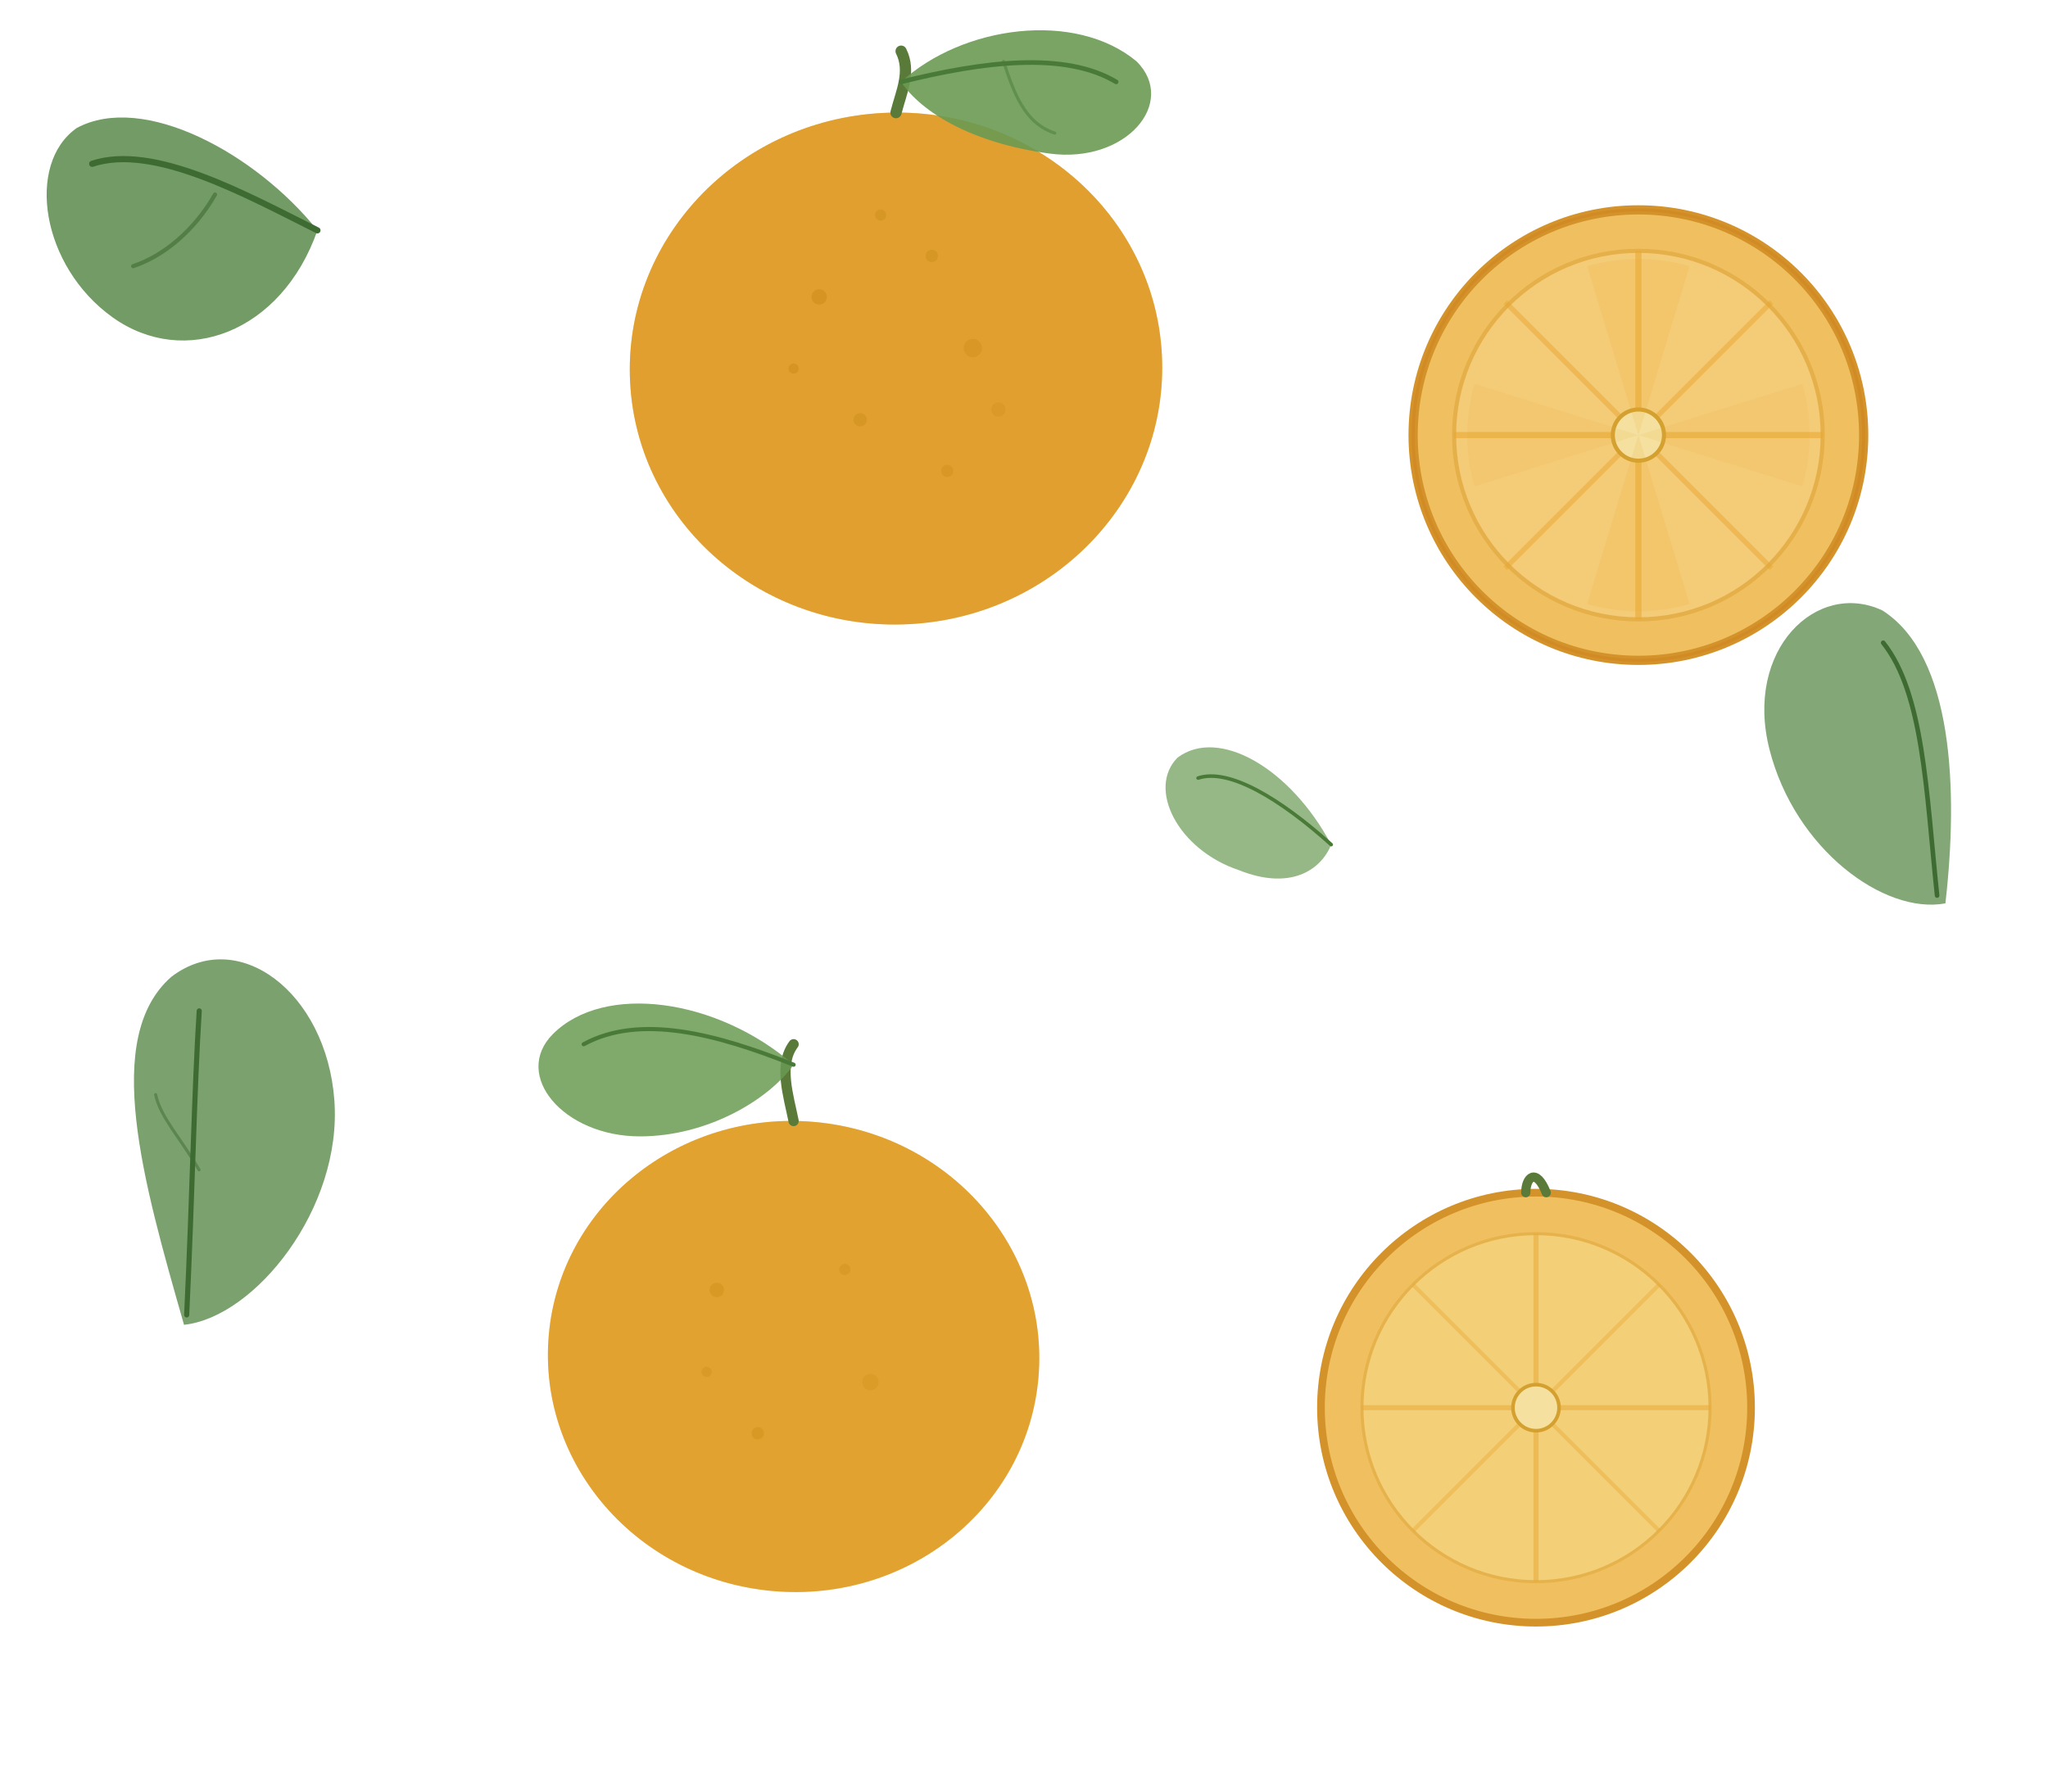
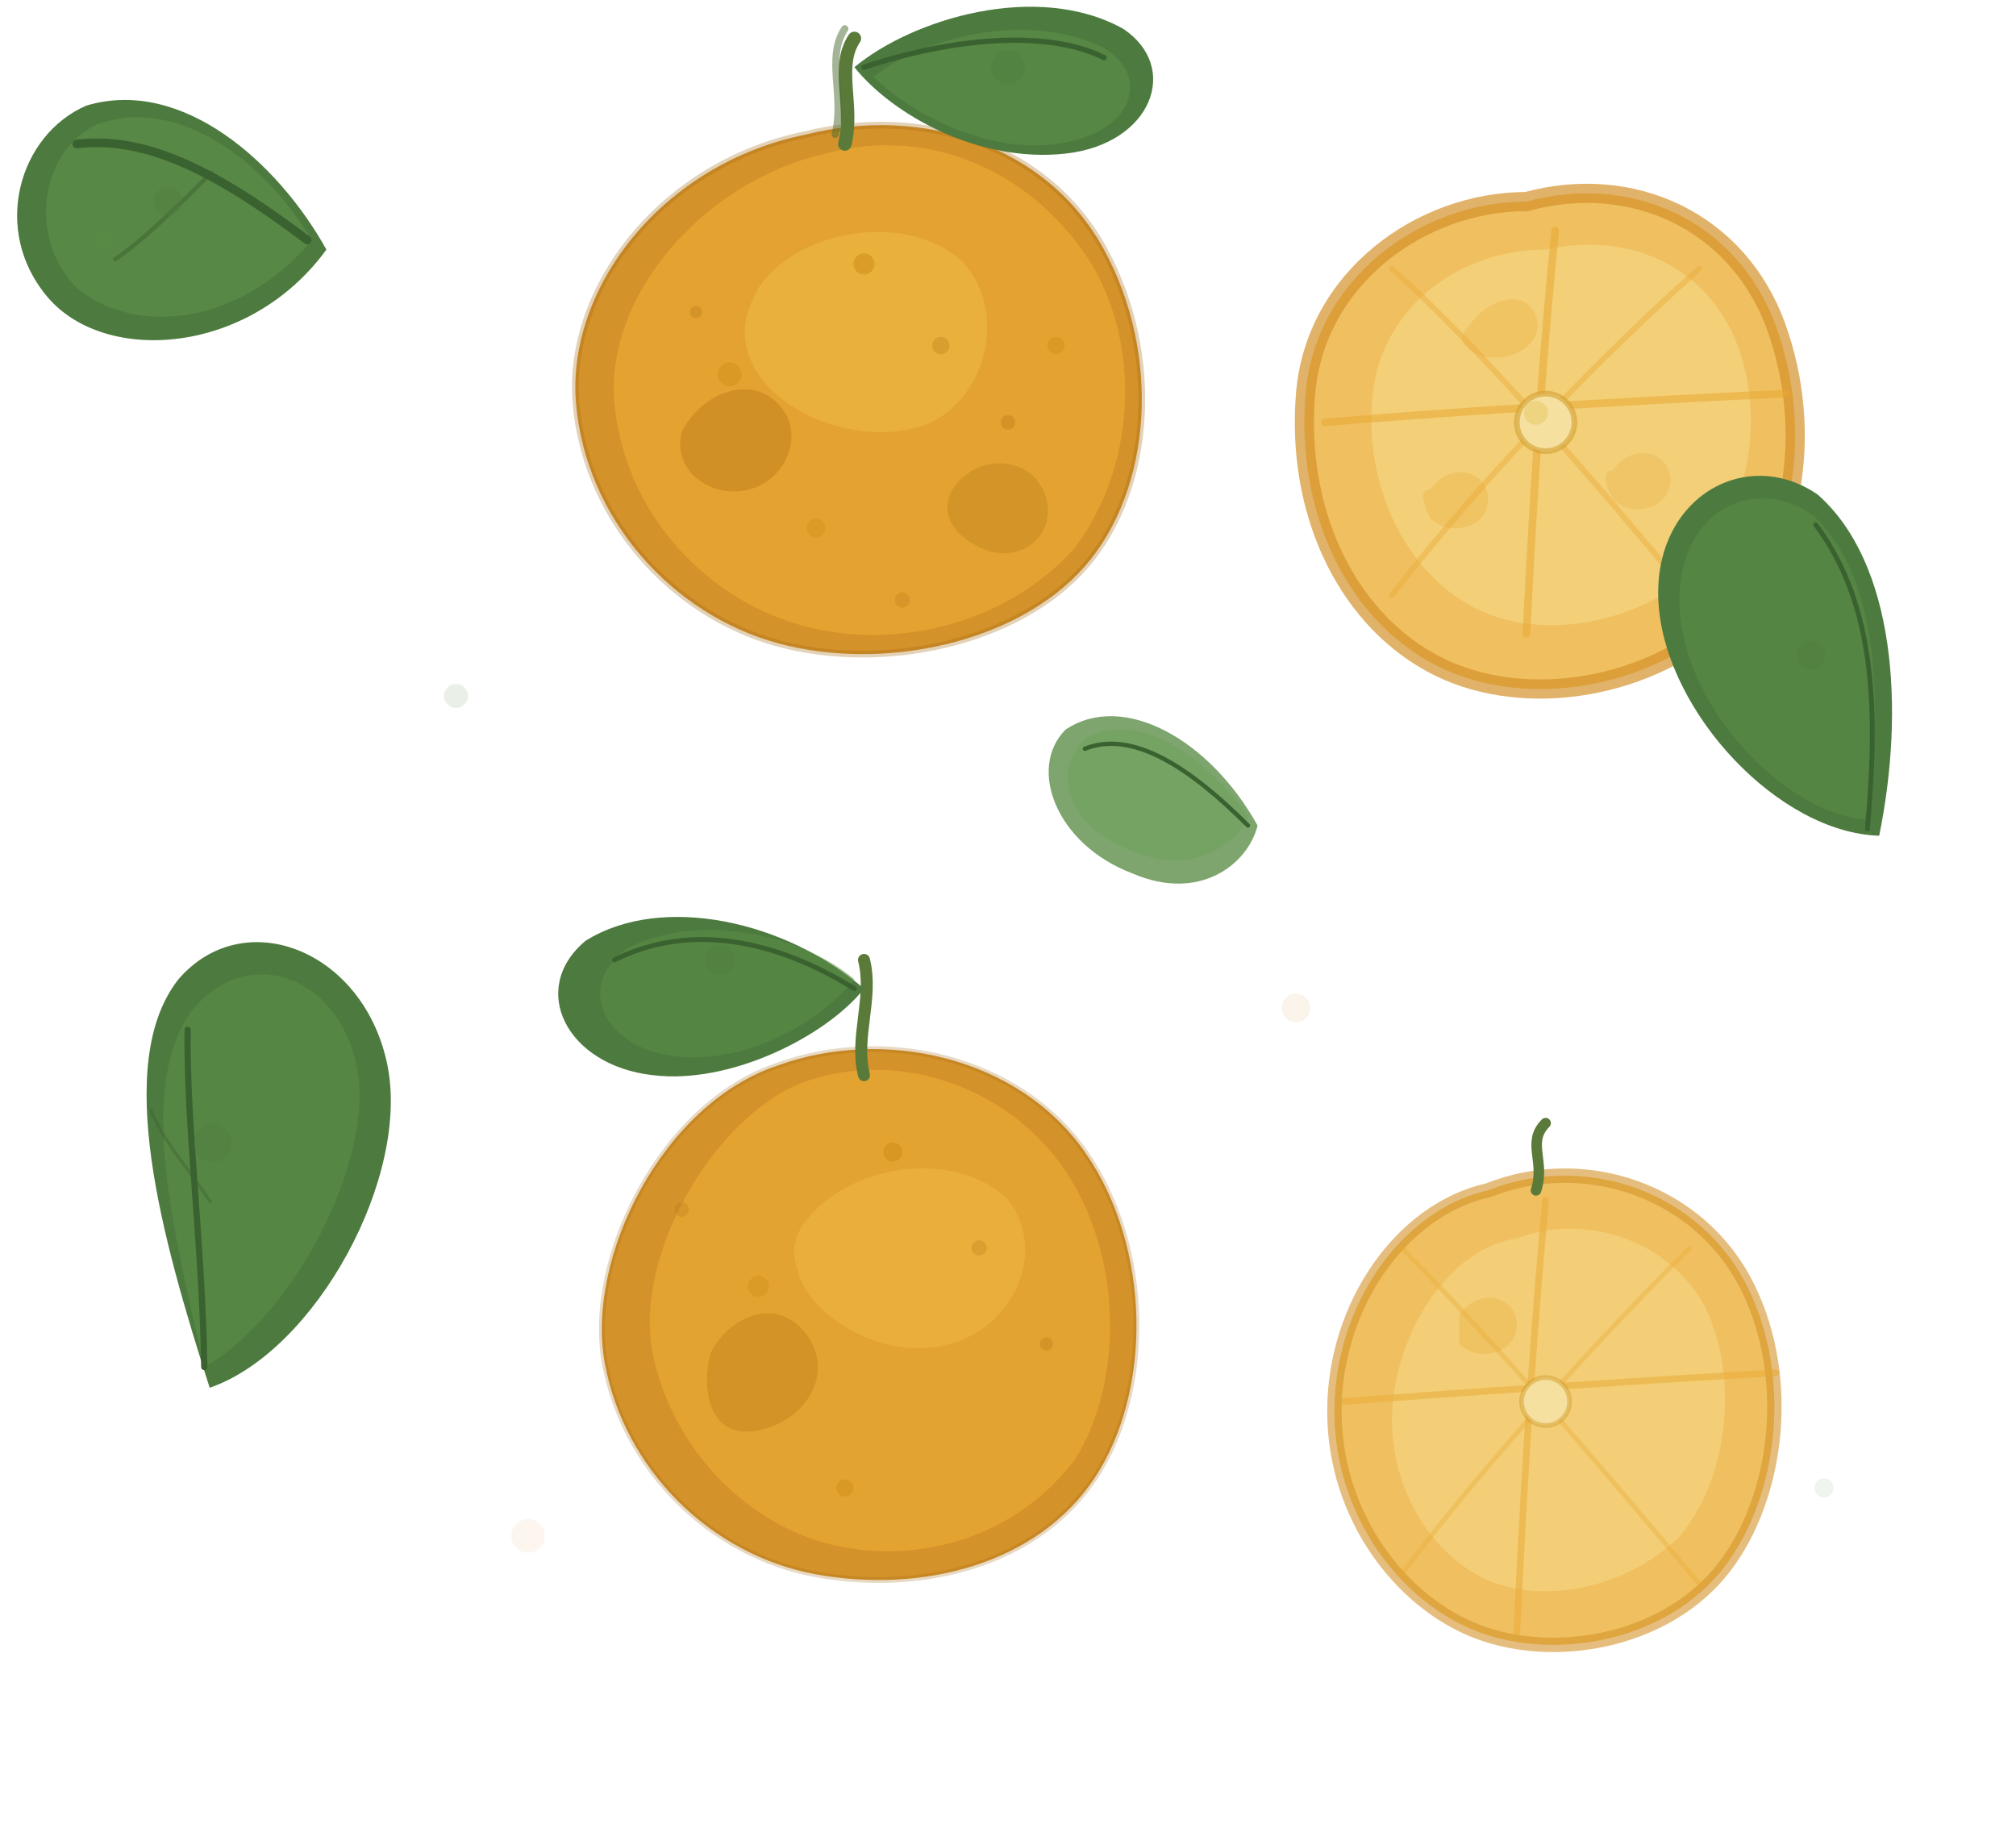
- <svg xmlns="http://www.w3.org/2000/svg" viewBox="0 0 400 350" fill="none">
-   <path d="M62 45 C50 30, 28 18, 15 25 C5 32, 8 52, 22 62 C36 72, 55 65, 62 45Z" fill="#5a8a4a" opacity="0.85" />
-   <path d="M62 45 C48 38, 30 28, 18 32" stroke="#3d6b32" stroke-width="1.2" fill="none" stroke-linecap="round" />
-   <path d="M42 38 C38 45, 32 50, 26 52" stroke="#3d6b32" stroke-width="0.8" fill="none" stroke-linecap="round" opacity="0.6" />
-   <ellipse cx="175" cy="72" rx="52" ry="50" fill="#e8a832" transform="rotate(-3 175 72)" />
-   <ellipse cx="175" cy="72" rx="52" ry="50" fill="#d4922a" opacity="0.4" transform="rotate(-3 175 72)" />
-   <circle cx="160" cy="58" r="1.5" fill="#c4820a" opacity="0.35" />
-   <circle cx="182" cy="50" r="1.2" fill="#c4820a" opacity="0.3" />
-   <circle cx="190" cy="68" r="1.8" fill="#c4820a" opacity="0.25" />
-   <circle cx="168" cy="82" r="1.3" fill="#c4820a" opacity="0.3" />
-   <circle cx="155" cy="72" r="1" fill="#c4820a" opacity="0.35" />
-   <circle cx="195" cy="80" r="1.4" fill="#c4820a" opacity="0.2" />
-   <circle cx="172" cy="42" r="1.1" fill="#c4820a" opacity="0.3" />
-   <circle cx="185" cy="92" r="1.2" fill="#c4820a" opacity="0.25" />
-   <path d="M175 22 C176 18, 178 14, 176 10" stroke="#5a7a3a" stroke-width="2.2" fill="none" stroke-linecap="round" />
-   <path d="M176 16 C188 5, 210 2, 222 12 C230 20, 220 32, 205 30 C190 28, 180 22, 176 16Z" fill="#6a9a52" opacity="0.9" />
-   <path d="M176 16 C192 12, 208 10, 218 16" stroke="#4a7a38" stroke-width="0.9" fill="none" stroke-linecap="round" />
-   <path d="M196 12 C198 18, 200 24, 206 26" stroke="#4a7a38" stroke-width="0.6" fill="none" stroke-linecap="round" opacity="0.5" />
-   <circle cx="320" cy="85" r="44" fill="#f0c060" stroke="#d4922a" stroke-width="1.8" />
-   <circle cx="320" cy="85" r="36" fill="#f5d080" stroke="#e0a840" stroke-width="0.8" opacity="0.7" />
-   <path d="M320 49 L320 121" stroke="#e8a832" stroke-width="1.2" opacity="0.6" />
-   <path d="M284 85 L356 85" stroke="#e8a832" stroke-width="1.2" opacity="0.6" />
-   <path d="M294 59 L346 111" stroke="#e8a832" stroke-width="1" opacity="0.5" />
-   <path d="M346 59 L294 111" stroke="#e8a832" stroke-width="1" opacity="0.5" />
-   <circle cx="320" cy="85" r="5" fill="#f5e0a0" stroke="#d4a030" stroke-width="0.8" />
-   <path d="M320 85 L310 52 A36 36 0 0 1 330 52Z" fill="#e8a832" opacity="0.15" />
-   <path d="M320 85 L352 75 A36 36 0 0 1 352 95Z" fill="#e8a832" opacity="0.12" />
-   <path d="M320 85 L330 118 A36 36 0 0 1 310 118Z" fill="#e8a832" opacity="0.15" />
-   <path d="M320 85 L288 95 A36 36 0 0 1 288 75Z" fill="#e8a832" opacity="0.12" />
-   <circle cx="320" cy="85" r="44" fill="none" stroke="#c87a18" stroke-width="0.6" opacity="0.3" />
-   <path d="M45 260 C30 235, 15 210, 25 195 C35 182, 55 190, 62 210 C69 230, 58 255, 45 260Z" fill="#5a8a4a" opacity="0.8" transform="rotate(15 45 225)" />
-   <path d="M45 258 C40 235, 35 215, 32 200" stroke="#3d6b32" stroke-width="1" fill="none" stroke-linecap="round" transform="rotate(15 45 225)" />
-   <path d="M40 230 C35 225, 30 222, 28 218" stroke="#3d6b32" stroke-width="0.6" fill="none" stroke-linecap="round" opacity="0.5" transform="rotate(15 45 225)" />
-   <ellipse cx="155" cy="265" rx="48" ry="46" fill="#e8a832" transform="rotate(5 155 265)" />
-   <ellipse cx="155" cy="265" rx="48" ry="46" fill="#d4922a" opacity="0.3" transform="rotate(5 155 265)" />
-   <circle cx="140" cy="252" r="1.4" fill="#c4820a" opacity="0.3" />
-   <circle cx="165" cy="248" r="1.1" fill="#c4820a" opacity="0.25" />
-   <circle cx="170" cy="270" r="1.6" fill="#c4820a" opacity="0.2" />
-   <circle cx="148" cy="280" r="1.2" fill="#c4820a" opacity="0.3" />
-   <circle cx="138" cy="268" r="1" fill="#c4820a" opacity="0.25" />
-   <path d="M155 219 C154 214, 152 208, 155 204" stroke="#5a7a3a" stroke-width="2" fill="none" stroke-linecap="round" />
-   <path d="M155 208 C140 195, 118 192, 108 202 C100 210, 110 222, 125 222 C138 222, 150 215, 155 208Z" fill="#6a9a52" opacity="0.85" />
-   <path d="M155 208 C140 202, 125 198, 114 204" stroke="#4a7a38" stroke-width="0.8" fill="none" stroke-linecap="round" />
-   <circle cx="300" cy="275" r="42" fill="#f0c060" stroke="#d4922a" stroke-width="1.5" />
-   <circle cx="300" cy="275" r="34" fill="#f5d888" stroke="#e0a840" stroke-width="0.6" opacity="0.6" />
-   <path d="M300 241 L300 309" stroke="#e8a832" stroke-width="1" opacity="0.5" />
-   <path d="M266 275 L334 275" stroke="#e8a832" stroke-width="1" opacity="0.5" />
-   <path d="M276 251 L324 299" stroke="#e8a832" stroke-width="0.8" opacity="0.4" />
-   <path d="M324 251 L276 299" stroke="#e8a832" stroke-width="0.8" opacity="0.4" />
-   <circle cx="300" cy="275" r="4.5" fill="#f5e0a0" stroke="#d4a030" stroke-width="0.7" />
-   <path d="M298 233 C298 230, 300 228, 302 233" stroke="#5a7a3a" stroke-width="1.8" fill="none" stroke-linecap="round" />
-   <path d="M370 180 C380 160, 388 135, 378 122 C368 112, 350 120, 348 140 C346 160, 358 178, 370 180Z" fill="#5a8a4a" opacity="0.75" transform="rotate(-20 365 150)" />
-   <path d="M369 178 C374 158, 380 140, 376 128" stroke="#3d6b32" stroke-width="0.9" fill="none" stroke-linecap="round" transform="rotate(-20 365 150)" />
-   <path d="M260 165 C252 150, 238 142, 230 148 C224 154, 230 166, 242 170 C252 174, 258 170, 260 165Z" fill="#6a9a52" opacity="0.7" />
-   <path d="M260 165 C250 156, 240 150, 234 152" stroke="#4a7a38" stroke-width="0.7" fill="none" stroke-linecap="round" />
+ <svg xmlns="http://www.w3.org/2000/svg" viewBox="0 0 420 380" fill="none">
+   <path d="M68 52 C58 34, 38 16, 18 22 C4 28, -2 48, 10 62 C22 76, 52 74, 68 52Z" fill="#4d7a3e" />
+   <path d="M65 50 C54 32, 36 20, 20 26 C8 32, 6 50, 16 60 C28 70, 50 68, 65 50Z" fill="#5c8f48" opacity="0.7" />
+   <path d="M64 50 C48 38, 32 28, 16 30" stroke="#3a6230" stroke-width="1.8" fill="none" stroke-linecap="round" />
+   <path d="M44 36 C38 42, 30 50, 24 54" stroke="#3a6230" stroke-width="0.9" fill="none" stroke-linecap="round" opacity="0.5" />
+   <circle cx="35" cy="42" r="3" fill="#4d7a3e" opacity="0.4" />
+   <circle cx="22" cy="50" r="2" fill="#5c8f48" opacity="0.3" />
+   <path d="M168 28 C192 22, 218 30, 230 52 C242 74, 240 102, 226 118 C212 134, 184 140, 162 134 C140 128, 122 108, 120 84 C118 60, 138 34, 168 28Z" fill="#d4922a" />
+   <path d="M172 32 C194 26, 216 36, 228 56 C238 74, 236 98, 224 114 C210 130, 186 136, 166 130 C146 124, 130 106, 128 84 C126 62, 146 38, 172 32Z" fill="#e8a832" opacity="0.8" />
+   <path d="M158 60 C166 48, 188 44, 200 54 C210 64, 206 82, 194 88 C180 94, 160 86, 156 74 C154 68, 156 64, 158 60Z" fill="#f0be48" opacity="0.5" />
+   <path d="M142 90 C146 82, 156 78, 162 84 C168 90, 164 100, 156 102 C148 104, 140 98, 142 90Z" fill="#b87a1a" opacity="0.45" />
+   <path d="M200 100 C206 94, 216 96, 218 104 C220 112, 212 118, 204 114 C196 110, 196 104, 200 100Z" fill="#b87a1a" opacity="0.35" />
+   <circle cx="180" cy="55" r="2.2" fill="#c4820a" opacity="0.4" />
+   <circle cx="196" cy="72" r="1.8" fill="#b87a1a" opacity="0.35" />
+   <circle cx="152" cy="78" r="2.5" fill="#c4820a" opacity="0.3" />
+   <circle cx="210" cy="88" r="1.5" fill="#b87a1a" opacity="0.4" />
+   <circle cx="170" cy="110" r="2" fill="#c4820a" opacity="0.25" />
+   <circle cx="145" cy="65" r="1.3" fill="#b87a1a" opacity="0.35" />
+   <circle cx="220" cy="72" r="1.8" fill="#c4820a" opacity="0.3" />
+   <circle cx="188" cy="125" r="1.6" fill="#b87a1a" opacity="0.3" />
+   <path d="M168 28 C192 22, 218 30, 230 52 C242 74, 240 102, 226 118 C212 134, 184 140, 162 134 C140 128, 122 108, 120 84 C118 60, 138 34, 168 28Z" fill="none" stroke="#a06810" stroke-width="1.4" opacity="0.3" />
+   <path d="M176 30 C178 22, 174 14, 178 8" stroke="#5a7a3a" stroke-width="2.8" fill="none" stroke-linecap="round" />
+   <path d="M174 28 C176 20, 172 12, 176 6" stroke="#4a6a2e" stroke-width="1.5" fill="none" stroke-linecap="round" opacity="0.5" />
+   <path d="M178 14 C190 4, 216 -4, 234 6 C246 14, 240 30, 222 32 C204 34, 186 24, 178 14Z" fill="#4d7a3e" />
+   <path d="M182 16 C192 8, 214 2, 230 10 C240 16, 236 28, 220 30 C206 32, 190 24, 182 16Z" fill="#5c8f48" opacity="0.6" />
+   <path d="M180 14 C198 8, 218 6, 230 12" stroke="#3a6230" stroke-width="1.1" fill="none" stroke-linecap="round" />
+   <circle cx="210" cy="14" r="3.5" fill="#4d7a3e" opacity="0.3" />
+   <path d="M318 42 C340 36, 362 46, 370 68 C378 90, 374 116, 358 130 C342 144, 316 148, 298 138 C280 128, 270 106, 272 82 C274 58, 296 42, 318 42Z" fill="#f0c060" />
+   <path d="M318 42 C340 36, 362 46, 370 68 C378 90, 374 116, 358 130 C342 144, 316 148, 298 138 C280 128, 270 106, 272 82 C274 58, 296 42, 318 42Z" fill="none" stroke="#d4922a" stroke-width="4" opacity="0.7" />
+   <path d="M322 52 C340 48, 356 56, 362 72 C368 88, 364 108, 352 120 C340 130, 320 134, 306 126 C292 118, 284 100, 286 82 C288 64, 304 52, 322 52Z" fill="#f5d888" opacity="0.6" />
+   <path d="M324 48 C322 68, 320 92, 318 132" stroke="#e8a832" stroke-width="1.6" opacity="0.55" stroke-linecap="round" />
+   <path d="M276 88 C300 86, 330 84, 372 82" stroke="#e8a832" stroke-width="1.6" opacity="0.55" stroke-linecap="round" />
+   <path d="M290 56 C308 72, 332 100, 352 124" stroke="#e8a832" stroke-width="1.2" opacity="0.4" stroke-linecap="round" />
+   <path d="M354 56 C336 72, 310 98, 290 124" stroke="#e8a832" stroke-width="1.2" opacity="0.4" stroke-linecap="round" />
+   <circle cx="322" cy="88" r="6" fill="#f5e0a0" />
+   <circle cx="322" cy="88" r="6" fill="none" stroke="#d4a030" stroke-width="1.2" opacity="0.6" />
+   <circle cx="320" cy="86" r="2.5" fill="#e8c860" opacity="0.5" />
+   <path d="M306 68 C310 62, 318 60, 320 66 C322 72, 314 76, 308 74 C304 72, 304 70, 306 68Z" fill="#e8a832" opacity="0.3" />
+   <path d="M336 98 C340 92, 348 94, 348 100 C348 106, 340 108, 336 104 C334 100, 334 98, 336 98Z" fill="#e8a832" opacity="0.25" />
+   <path d="M298 102 C302 96, 310 98, 310 104 C310 110, 302 112, 298 108 C296 104, 296 102, 298 102Z" fill="#e8a832" opacity="0.3" />
+   <path d="M52 290 C36 262, 18 228, 28 208 C38 190, 64 194, 74 216 C84 238, 72 278, 52 290Z" fill="#4d7a3e" transform="rotate(12 52 250)" />
+   <path d="M50 286 C38 260, 24 232, 32 214 C40 198, 60 200, 68 218 C76 236, 66 272, 50 286Z" fill="#5c8f48" opacity="0.55" transform="rotate(12 52 250)" />
+   <path d="M50 286 C44 260, 36 238, 32 218" stroke="#3a6230" stroke-width="1.3" fill="none" stroke-linecap="round" transform="rotate(12 52 250)" />
+   <path d="M44 252 C38 246, 32 242, 28 236" stroke="#3a6230" stroke-width="0.7" fill="none" stroke-linecap="round" opacity="0.4" transform="rotate(12 52 250)" />
+   <circle cx="42" cy="240" r="4" fill="#4d7a3e" opacity="0.3" transform="rotate(12 52 250)" />
+   <path d="M162 222 C184 214, 212 220, 226 240 C240 260, 240 290, 228 308 C216 326, 192 332, 170 328 C148 324, 130 306, 126 284 C122 262, 138 230, 162 222Z" fill="#d4922a" />
+   <path d="M166 226 C186 218, 210 226, 222 244 C234 262, 234 288, 224 304 C212 320, 192 326, 174 322 C156 318, 140 302, 136 282 C132 262, 148 234, 166 226Z" fill="#e8a832" opacity="0.75" />
+   <path d="M170 252 C180 242, 200 240, 210 250 C218 260, 212 276, 198 280 C184 284, 168 274, 166 264 C164 258, 168 254, 170 252Z" fill="#f0be48" opacity="0.45" />
+   <path d="M148 282 C152 274, 162 270, 168 278 C174 286, 168 296, 158 298 C148 300, 146 290, 148 282Z" fill="#b87a1a" opacity="0.4" />
+   <circle cx="186" cy="240" r="2" fill="#c4820a" opacity="0.35" />
+   <circle cx="204" cy="260" r="1.6" fill="#b87a1a" opacity="0.3" />
+   <circle cx="158" cy="268" r="2.2" fill="#c4820a" opacity="0.25" />
+   <circle cx="218" cy="280" r="1.4" fill="#b87a1a" opacity="0.35" />
+   <circle cx="176" cy="310" r="1.8" fill="#c4820a" opacity="0.3" />
+   <circle cx="142" cy="252" r="1.5" fill="#b87a1a" opacity="0.3" />
+   <path d="M162 222 C184 214, 212 220, 226 240 C240 260, 240 290, 228 308 C216 326, 192 332, 170 328 C148 324, 130 306, 126 284 C122 262, 138 230, 162 222Z" fill="none" stroke="#a06810" stroke-width="1.2" opacity="0.25" />
+   <path d="M180 224 C178 216, 182 208, 180 200" stroke="#5a7a3a" stroke-width="2.5" fill="none" stroke-linecap="round" />
+   <path d="M180 206 C164 192, 138 186, 122 196 C110 206, 118 222, 136 224 C152 226, 172 216, 180 206Z" fill="#4d7a3e" />
+   <path d="M178 204 C166 194, 144 190, 130 198 C120 206, 126 218, 140 220 C154 222, 170 214, 178 204Z" fill="#5c8f48" opacity="0.5" />
+   <path d="M178 206 C162 196, 144 192, 128 200" stroke="#3a6230" stroke-width="1" fill="none" stroke-linecap="round" />
+   <circle cx="150" cy="200" r="3" fill="#4d7a3e" opacity="0.3" />
+   <path d="M310 248 C330 240, 354 248, 364 268 C374 288, 370 314, 358 328 C346 342, 324 346, 308 340 C292 334, 278 316, 278 294 C278 272, 292 252, 310 248Z" fill="#f0c060" />
+   <path d="M310 248 C330 240, 354 248, 364 268 C374 288, 370 314, 358 328 C346 342, 324 346, 308 340 C292 334, 278 316, 278 294 C278 272, 292 252, 310 248Z" fill="none" stroke="#d4922a" stroke-width="3" opacity="0.6" />
+   <path d="M316 258 C332 252, 350 260, 356 274 C362 288, 360 308, 350 320 C340 330, 324 334, 312 330 C300 326, 290 312, 290 296 C290 278, 302 260, 316 258Z" fill="#f5d888" opacity="0.55" />
+   <path d="M322 250 C320 272, 318 298, 316 340" stroke="#e8a832" stroke-width="1.4" opacity="0.5" stroke-linecap="round" />
+   <path d="M280 292 C306 290, 336 288, 370 286" stroke="#e8a832" stroke-width="1.4" opacity="0.5" stroke-linecap="round" />
+   <path d="M292 260 C310 278, 334 306, 354 330" stroke="#e8a832" stroke-width="1" opacity="0.35" stroke-linecap="round" />
+   <path d="M352 260 C334 278, 310 304, 292 328" stroke="#e8a832" stroke-width="1" opacity="0.35" stroke-linecap="round" />
+   <circle cx="322" cy="292" r="5" fill="#f5e0a0" />
+   <circle cx="322" cy="292" r="5" fill="none" stroke="#d4a030" stroke-width="1" opacity="0.5" />
+   <path d="M304 274 C308 268, 316 270, 316 276 C316 282, 308 284, 304 280Z" fill="#e8a832" opacity="0.3" />
+   <path d="M320 248 C322 242, 318 238, 322 234" stroke="#5a7a3a" stroke-width="2.2" fill="none" stroke-linecap="round" />
+   <path d="M382 178 C394 154, 400 124, 388 106 C376 92, 354 98, 350 120 C346 142, 362 172, 382 178Z" fill="#4d7a3e" transform="rotate(-15 372 140)" />
+   <path d="M380 174 C390 152, 396 126, 386 110 C376 98, 358 102, 354 122 C350 142, 364 168, 380 174Z" fill="#5c8f48" opacity="0.5" transform="rotate(-15 372 140)" />
+   <path d="M380 176 C388 154, 394 132, 386 112" stroke="#3a6230" stroke-width="1" fill="none" stroke-linecap="round" transform="rotate(-15 372 140)" />
+   <circle cx="378" cy="138" r="3" fill="#4d7a3e" opacity="0.3" transform="rotate(-15 372 140)" />
+   <path d="M262 172 C252 154, 234 144, 222 152 C214 160, 220 176, 236 182 C250 188, 260 180, 262 172Z" fill="#5c8f48" opacity="0.8" />
+   <path d="M260 170 C250 156, 236 148, 226 154 C218 162, 224 174, 238 178 C248 182, 258 176, 260 170Z" fill="#6aa054" opacity="0.4" />
+   <path d="M260 172 C248 160, 236 152, 226 156" stroke="#3a6230" stroke-width="0.9" fill="none" stroke-linecap="round" />
+   <circle cx="95" cy="145" r="2.5" fill="#4d7a3e" opacity="0.12" />
+   <circle cx="270" cy="210" r="3" fill="#d4922a" opacity="0.1" />
+   <circle cx="380" cy="310" r="2" fill="#5c8f48" opacity="0.1" />
+   <circle cx="110" cy="320" r="3.5" fill="#d4922a" opacity="0.08" />
</svg>
